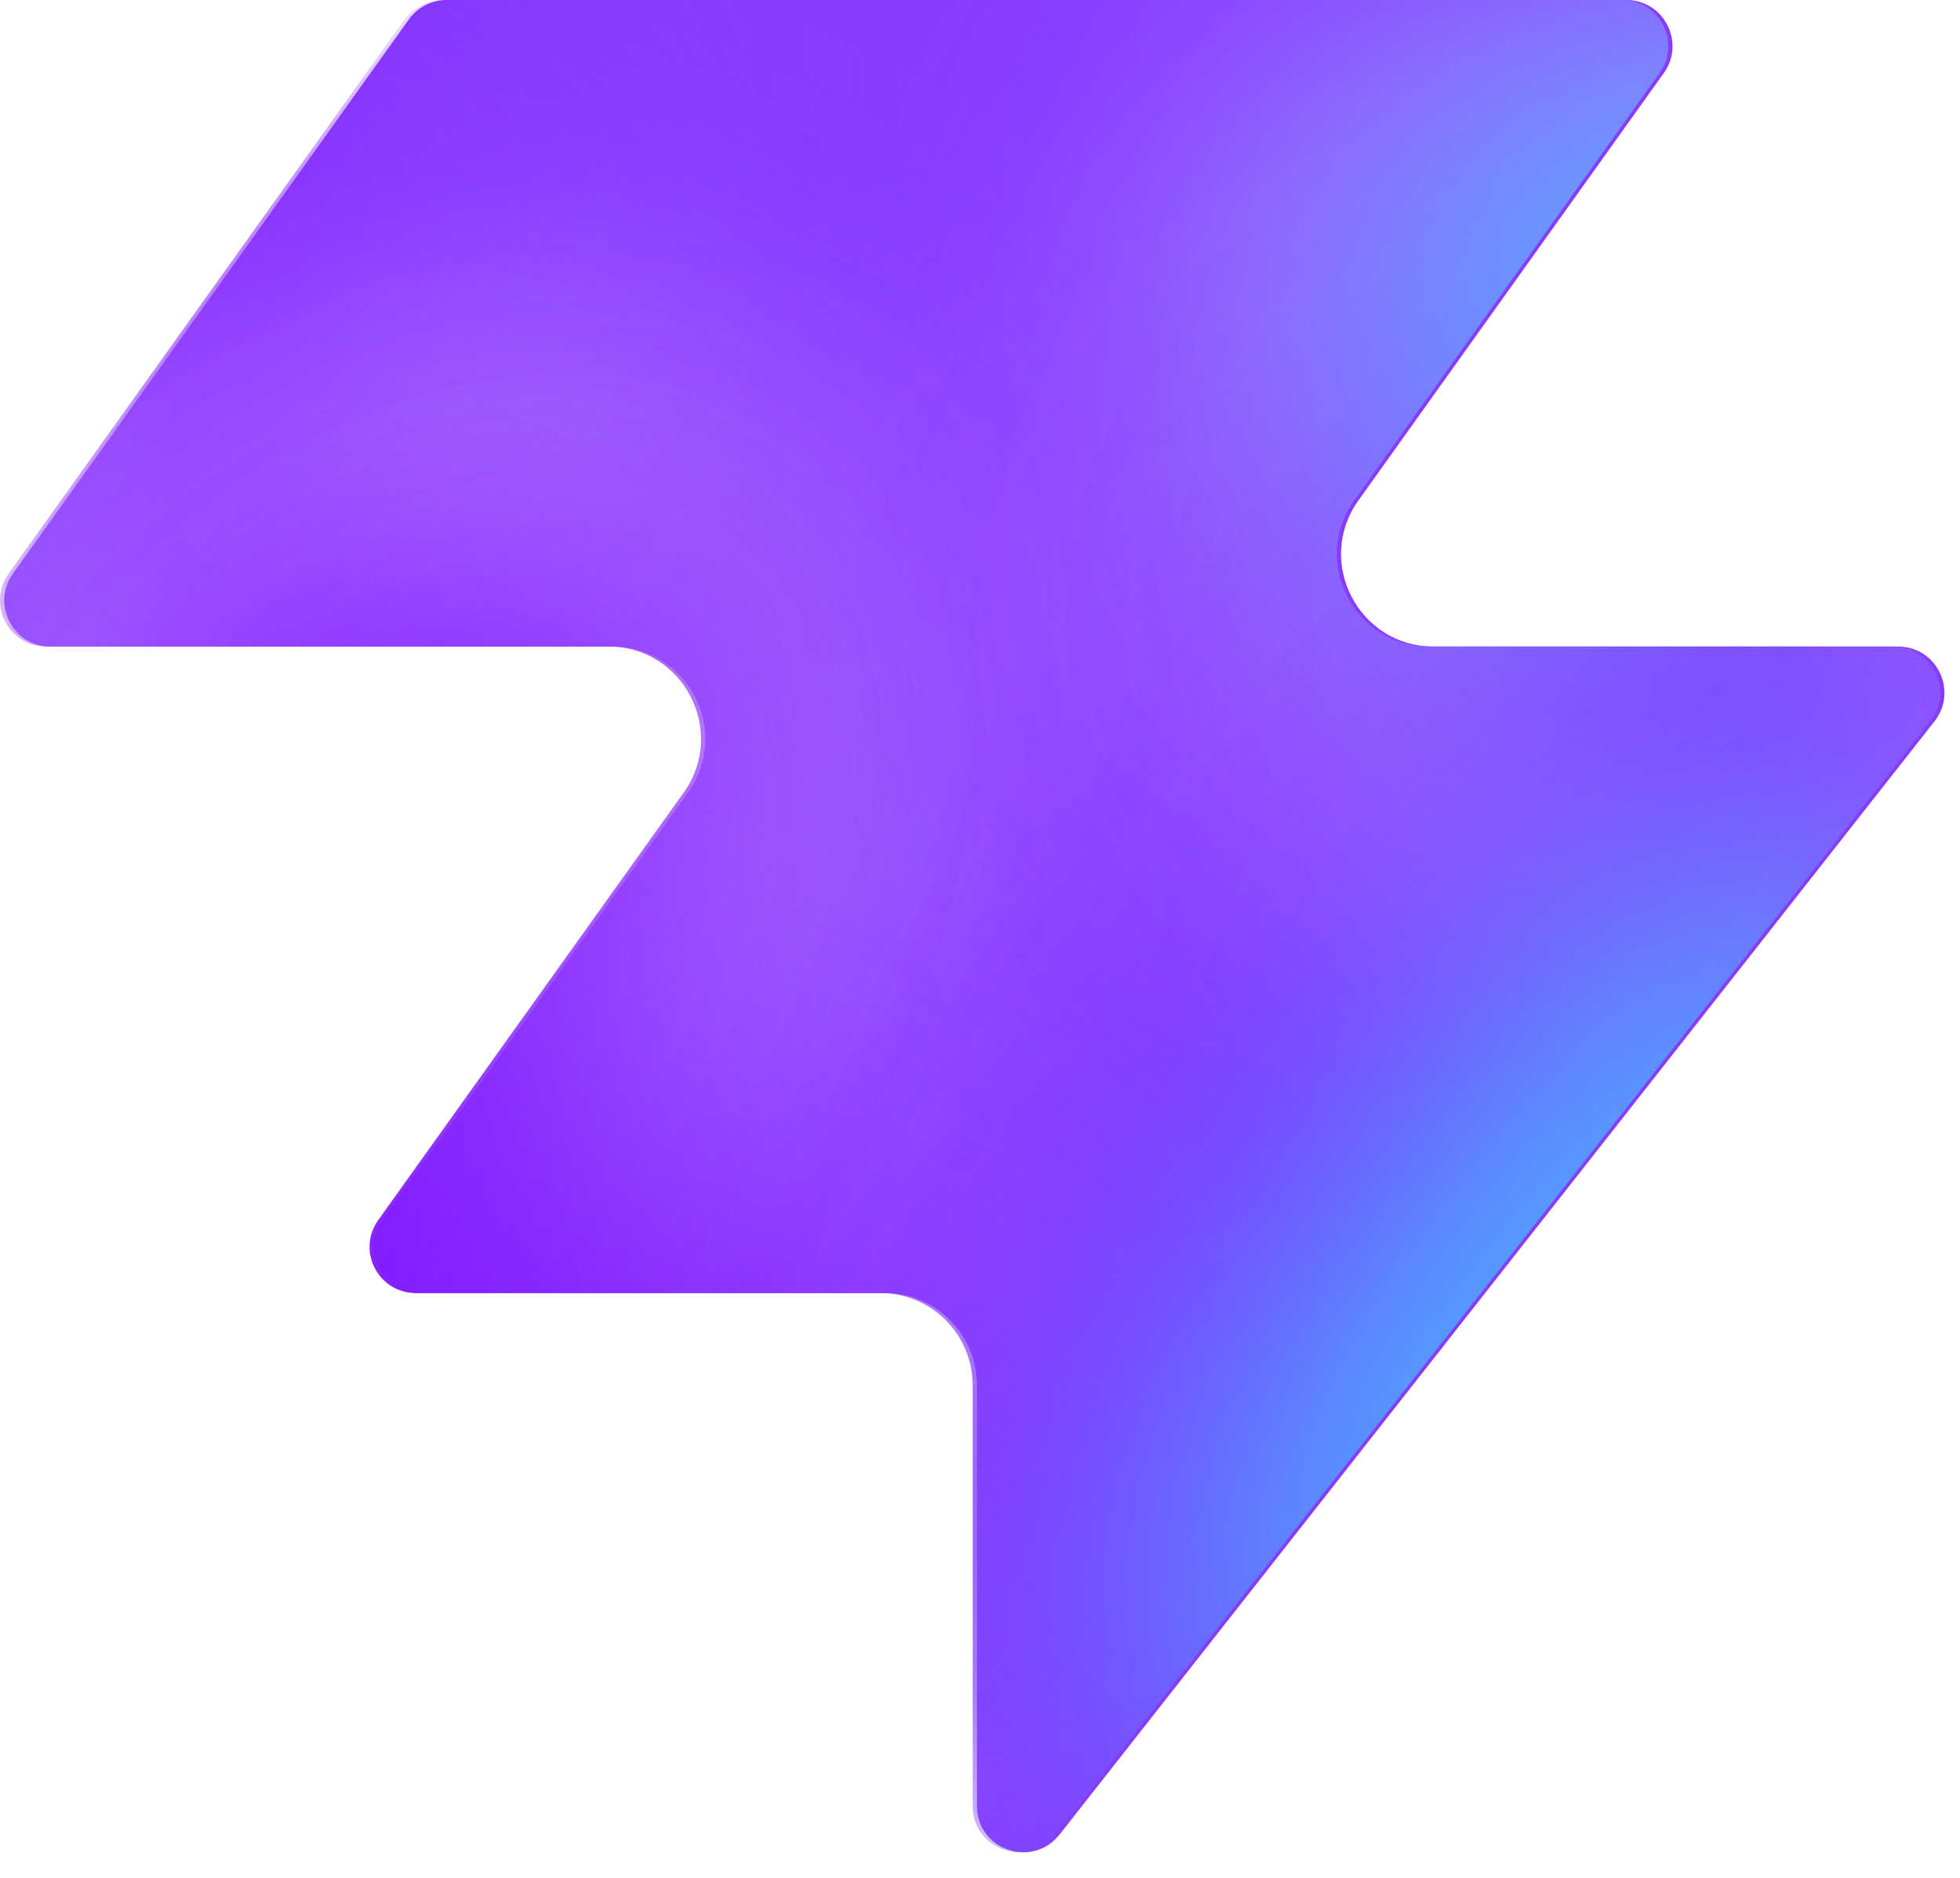
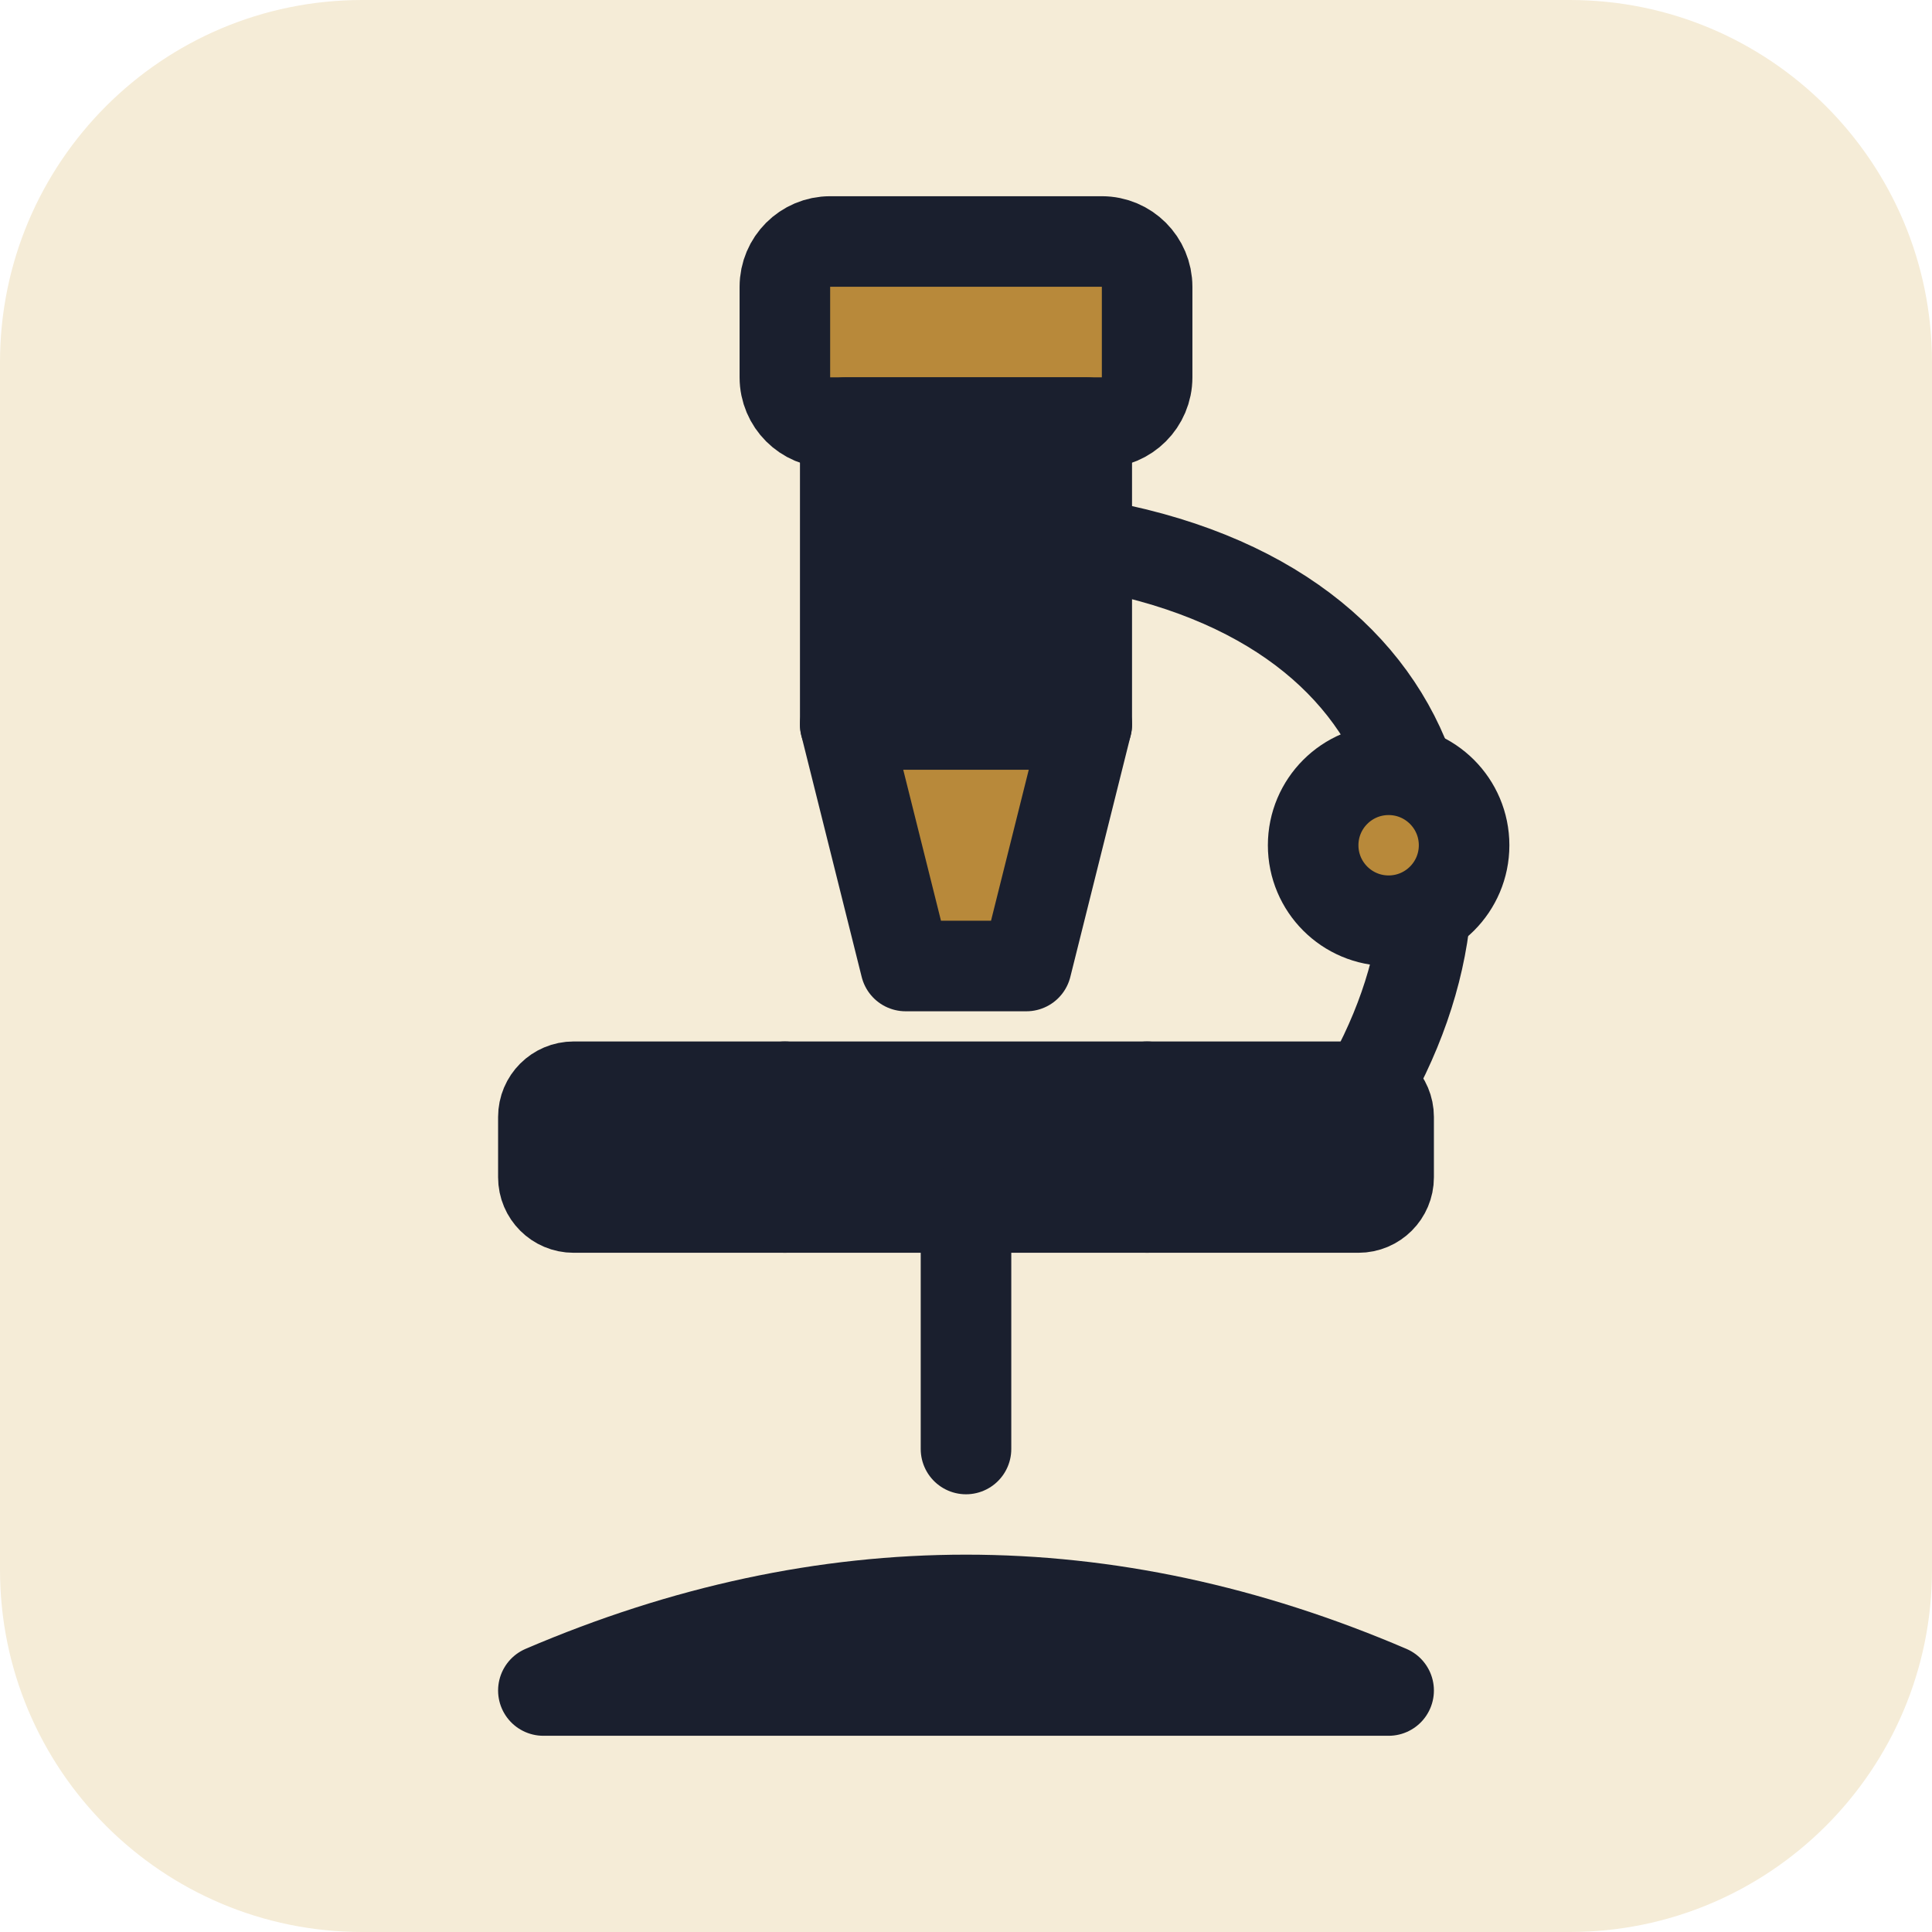
- <svg xmlns="http://www.w3.org/2000/svg" width="48" height="46" fill="none" viewBox="0 0 48 46">
-   <path fill="#863bff" d="M25.946 44.938c-.664.845-2.021.375-2.021-.698V33.937a2.26 2.26 0 0 0-2.262-2.262H10.287c-.92 0-1.456-1.04-.92-1.788l7.48-10.471c1.07-1.497 0-3.578-1.842-3.578H1.237c-.92 0-1.456-1.04-.92-1.788L10.013.474c.214-.297.556-.474.92-.474h28.894c.92 0 1.456 1.04.92 1.788l-7.48 10.471c-1.07 1.498 0 3.579 1.842 3.579h11.377c.943 0 1.473 1.088.89 1.83L25.947 44.94z" style="fill:#863bff;fill:color(display-p3 .525 .23 1);fill-opacity:1" />
-   <mask id="a" width="48" height="46" x="0" y="0" maskUnits="userSpaceOnUse" style="mask-type:alpha">
-     <path fill="#000" d="M25.842 44.938c-.664.844-2.021.375-2.021-.698V33.937a2.26 2.26 0 0 0-2.262-2.262H10.183c-.92 0-1.456-1.04-.92-1.788l7.48-10.471c1.07-1.498 0-3.579-1.842-3.579H1.133c-.92 0-1.456-1.04-.92-1.787L9.91.473c.214-.297.556-.474.92-.474h28.894c.92 0 1.456 1.04.92 1.788l-7.48 10.471c-1.07 1.498 0 3.578 1.842 3.578h11.377c.943 0 1.473 1.088.89 1.832L25.843 44.94z" style="fill:#000;fill-opacity:1" />
-   </mask>
-   <g mask="url(#a)">
-     <g filter="url(#b)">
-       <ellipse cx="5.508" cy="14.704" fill="#ede6ff" rx="5.508" ry="14.704" style="fill:#ede6ff;fill:color(display-p3 .927 .903 1);fill-opacity:1" transform="matrix(.00324 1 1 -.00324 -4.47 31.516)" />
-     </g>
-     <g filter="url(#c)">
-       <ellipse cx="10.399" cy="29.851" fill="#ede6ff" rx="10.399" ry="29.851" style="fill:#ede6ff;fill:color(display-p3 .927 .903 1);fill-opacity:1" transform="matrix(.00324 1 1 -.00324 -39.328 7.883)" />
-     </g>
-     <g filter="url(#d)">
-       <ellipse cx="5.508" cy="30.487" fill="#7e14ff" rx="5.508" ry="30.487" style="fill:#7e14ff;fill:color(display-p3 .492 .077 1);fill-opacity:1" transform="rotate(89.814 -25.913 -14.639)scale(1 -1)" />
-     </g>
-     <g filter="url(#e)">
-       <ellipse cx="5.508" cy="30.599" fill="#7e14ff" rx="5.508" ry="30.599" style="fill:#7e14ff;fill:color(display-p3 .492 .077 1);fill-opacity:1" transform="rotate(89.814 -32.644 -3.334)scale(1 -1)" />
-     </g>
-     <g filter="url(#f)">
-       <ellipse cx="5.508" cy="30.599" fill="#7e14ff" rx="5.508" ry="30.599" style="fill:#7e14ff;fill:color(display-p3 .492 .077 1);fill-opacity:1" transform="matrix(.00324 1 1 -.00324 -34.34 30.47)" />
-     </g>
-     <g filter="url(#g)">
-       <ellipse cx="14.072" cy="22.078" fill="#ede6ff" rx="14.072" ry="22.078" style="fill:#ede6ff;fill:color(display-p3 .927 .903 1);fill-opacity:1" transform="rotate(93.35 24.506 48.493)scale(-1 1)" />
-     </g>
-     <g filter="url(#h)">
-       <ellipse cx="3.47" cy="21.501" fill="#7e14ff" rx="3.47" ry="21.501" style="fill:#7e14ff;fill:color(display-p3 .492 .077 1);fill-opacity:1" transform="rotate(89.009 28.708 47.59)scale(-1 1)" />
-     </g>
-     <g filter="url(#i)">
-       <ellipse cx="3.47" cy="21.501" fill="#7e14ff" rx="3.47" ry="21.501" style="fill:#7e14ff;fill:color(display-p3 .492 .077 1);fill-opacity:1" transform="rotate(89.009 28.708 47.59)scale(-1 1)" />
-     </g>
-     <g filter="url(#j)">
-       <ellipse cx=".387" cy="8.972" fill="#7e14ff" rx="4.407" ry="29.108" style="fill:#7e14ff;fill:color(display-p3 .492 .077 1);fill-opacity:1" transform="rotate(39.51 .387 8.972)" />
-     </g>
-     <g filter="url(#k)">
-       <ellipse cx="47.523" cy="-6.092" fill="#7e14ff" rx="4.407" ry="29.108" style="fill:#7e14ff;fill:color(display-p3 .492 .077 1);fill-opacity:1" transform="rotate(37.892 47.523 -6.092)" />
-     </g>
-     <g filter="url(#l)">
-       <ellipse cx="41.412" cy="6.333" fill="#47bfff" rx="5.971" ry="9.665" style="fill:#47bfff;fill:color(display-p3 .28 .748 1);fill-opacity:1" transform="rotate(37.892 41.412 6.333)" />
-     </g>
-     <g filter="url(#m)">
-       <ellipse cx="-1.879" cy="38.332" fill="#7e14ff" rx="4.407" ry="29.108" style="fill:#7e14ff;fill:color(display-p3 .492 .077 1);fill-opacity:1" transform="rotate(37.892 -1.88 38.332)" />
-     </g>
-     <g filter="url(#n)">
-       <ellipse cx="-1.879" cy="38.332" fill="#7e14ff" rx="4.407" ry="29.108" style="fill:#7e14ff;fill:color(display-p3 .492 .077 1);fill-opacity:1" transform="rotate(37.892 -1.88 38.332)" />
-     </g>
-     <g filter="url(#o)">
-       <ellipse cx="35.651" cy="29.907" fill="#7e14ff" rx="4.407" ry="29.108" style="fill:#7e14ff;fill:color(display-p3 .492 .077 1);fill-opacity:1" transform="rotate(37.892 35.651 29.907)" />
-     </g>
-     <g filter="url(#p)">
-       <ellipse cx="38.418" cy="32.4" fill="#47bfff" rx="5.971" ry="15.297" style="fill:#47bfff;fill:color(display-p3 .28 .748 1);fill-opacity:1" transform="rotate(37.892 38.418 32.4)" />
-     </g>
+ <svg xmlns="http://www.w3.org/2000/svg" viewBox="0 0 64 64" fill="none">
+   <rect width="64" height="64" rx="12" fill="#f5ecd7" />
+   <g stroke="#1a1f2e" stroke-width="3" stroke-linecap="round" stroke-linejoin="round">
+     <rect x="26" y="8" width="12" height="6" rx="1.5" fill="#b8893a" />
+     <rect x="28" y="14" width="8" height="10" fill="#1a1f2e" />
+     <path d="M36 18 C 48 20, 50 30, 44 38" fill="none" />
+     <path d="M28 24 L36 24 L34 32 L30 32 Z" fill="#b8893a" />
+     <rect x="18" y="36" width="28" height="4" rx="1" fill="#1a1f2e" />
+     <line x1="26" y1="36" x2="26" y2="40" />
+     <line x1="38" y1="36" x2="38" y2="40" />
+     <circle cx="46" cy="28" r="2.5" fill="#b8893a" />
+     <line x1="32" y1="40" x2="32" y2="48" />
+     <path d="M18 56 Q 32 50 46 56 Z" fill="#1a1f2e" />
  </g>
-   <defs>
-     <filter id="b" width="60.045" height="41.654" x="-19.77" y="16.149" color-interpolation-filters="sRGB" filterUnits="userSpaceOnUse">
-       <feFlood flood-opacity="0" result="BackgroundImageFix" />
-       <feBlend in="SourceGraphic" in2="BackgroundImageFix" result="shape" />
-       <feGaussianBlur result="effect1_foregroundBlur_2002_17158" stdDeviation="7.659" />
-     </filter>
-     <filter id="c" width="90.34" height="51.437" x="-54.613" y="-7.533" color-interpolation-filters="sRGB" filterUnits="userSpaceOnUse">
-       <feFlood flood-opacity="0" result="BackgroundImageFix" />
-       <feBlend in="SourceGraphic" in2="BackgroundImageFix" result="shape" />
-       <feGaussianBlur result="effect1_foregroundBlur_2002_17158" stdDeviation="7.659" />
-     </filter>
-     <filter id="d" width="79.355" height="29.4" x="-49.64" y="2.03" color-interpolation-filters="sRGB" filterUnits="userSpaceOnUse">
-       <feFlood flood-opacity="0" result="BackgroundImageFix" />
-       <feBlend in="SourceGraphic" in2="BackgroundImageFix" result="shape" />
-       <feGaussianBlur result="effect1_foregroundBlur_2002_17158" stdDeviation="4.596" />
-     </filter>
-     <filter id="e" width="79.579" height="29.4" x="-45.045" y="20.029" color-interpolation-filters="sRGB" filterUnits="userSpaceOnUse">
-       <feFlood flood-opacity="0" result="BackgroundImageFix" />
-       <feBlend in="SourceGraphic" in2="BackgroundImageFix" result="shape" />
-       <feGaussianBlur result="effect1_foregroundBlur_2002_17158" stdDeviation="4.596" />
-     </filter>
-     <filter id="f" width="79.579" height="29.4" x="-43.513" y="21.178" color-interpolation-filters="sRGB" filterUnits="userSpaceOnUse">
-       <feFlood flood-opacity="0" result="BackgroundImageFix" />
-       <feBlend in="SourceGraphic" in2="BackgroundImageFix" result="shape" />
-       <feGaussianBlur result="effect1_foregroundBlur_2002_17158" stdDeviation="4.596" />
-     </filter>
-     <filter id="g" width="74.749" height="58.852" x="15.756" y="-17.901" color-interpolation-filters="sRGB" filterUnits="userSpaceOnUse">
-       <feFlood flood-opacity="0" result="BackgroundImageFix" />
-       <feBlend in="SourceGraphic" in2="BackgroundImageFix" result="shape" />
-       <feGaussianBlur result="effect1_foregroundBlur_2002_17158" stdDeviation="7.659" />
-     </filter>
-     <filter id="h" width="61.377" height="25.362" x="23.548" y="2.284" color-interpolation-filters="sRGB" filterUnits="userSpaceOnUse">
-       <feFlood flood-opacity="0" result="BackgroundImageFix" />
-       <feBlend in="SourceGraphic" in2="BackgroundImageFix" result="shape" />
-       <feGaussianBlur result="effect1_foregroundBlur_2002_17158" stdDeviation="4.596" />
-     </filter>
-     <filter id="i" width="61.377" height="25.362" x="23.548" y="2.284" color-interpolation-filters="sRGB" filterUnits="userSpaceOnUse">
-       <feFlood flood-opacity="0" result="BackgroundImageFix" />
-       <feBlend in="SourceGraphic" in2="BackgroundImageFix" result="shape" />
-       <feGaussianBlur result="effect1_foregroundBlur_2002_17158" stdDeviation="4.596" />
-     </filter>
-     <filter id="j" width="56.045" height="63.649" x="-27.636" y="-22.853" color-interpolation-filters="sRGB" filterUnits="userSpaceOnUse">
-       <feFlood flood-opacity="0" result="BackgroundImageFix" />
-       <feBlend in="SourceGraphic" in2="BackgroundImageFix" result="shape" />
-       <feGaussianBlur result="effect1_foregroundBlur_2002_17158" stdDeviation="4.596" />
-     </filter>
-     <filter id="k" width="54.814" height="64.646" x="20.116" y="-38.415" color-interpolation-filters="sRGB" filterUnits="userSpaceOnUse">
-       <feFlood flood-opacity="0" result="BackgroundImageFix" />
-       <feBlend in="SourceGraphic" in2="BackgroundImageFix" result="shape" />
-       <feGaussianBlur result="effect1_foregroundBlur_2002_17158" stdDeviation="4.596" />
-     </filter>
-     <filter id="l" width="33.541" height="35.313" x="24.641" y="-11.323" color-interpolation-filters="sRGB" filterUnits="userSpaceOnUse">
-       <feFlood flood-opacity="0" result="BackgroundImageFix" />
-       <feBlend in="SourceGraphic" in2="BackgroundImageFix" result="shape" />
-       <feGaussianBlur result="effect1_foregroundBlur_2002_17158" stdDeviation="4.596" />
-     </filter>
-     <filter id="m" width="54.814" height="64.646" x="-29.286" y="6.009" color-interpolation-filters="sRGB" filterUnits="userSpaceOnUse">
-       <feFlood flood-opacity="0" result="BackgroundImageFix" />
-       <feBlend in="SourceGraphic" in2="BackgroundImageFix" result="shape" />
-       <feGaussianBlur result="effect1_foregroundBlur_2002_17158" stdDeviation="4.596" />
-     </filter>
-     <filter id="n" width="54.814" height="64.646" x="-29.286" y="6.009" color-interpolation-filters="sRGB" filterUnits="userSpaceOnUse">
-       <feFlood flood-opacity="0" result="BackgroundImageFix" />
-       <feBlend in="SourceGraphic" in2="BackgroundImageFix" result="shape" />
-       <feGaussianBlur result="effect1_foregroundBlur_2002_17158" stdDeviation="4.596" />
-     </filter>
-     <filter id="o" width="54.814" height="64.646" x="8.244" y="-2.416" color-interpolation-filters="sRGB" filterUnits="userSpaceOnUse">
-       <feFlood flood-opacity="0" result="BackgroundImageFix" />
-       <feBlend in="SourceGraphic" in2="BackgroundImageFix" result="shape" />
-       <feGaussianBlur result="effect1_foregroundBlur_2002_17158" stdDeviation="4.596" />
-     </filter>
-     <filter id="p" width="39.409" height="43.623" x="18.713" y="10.588" color-interpolation-filters="sRGB" filterUnits="userSpaceOnUse">
-       <feFlood flood-opacity="0" result="BackgroundImageFix" />
-       <feBlend in="SourceGraphic" in2="BackgroundImageFix" result="shape" />
-       <feGaussianBlur result="effect1_foregroundBlur_2002_17158" stdDeviation="4.596" />
-     </filter>
-   </defs>
</svg>
